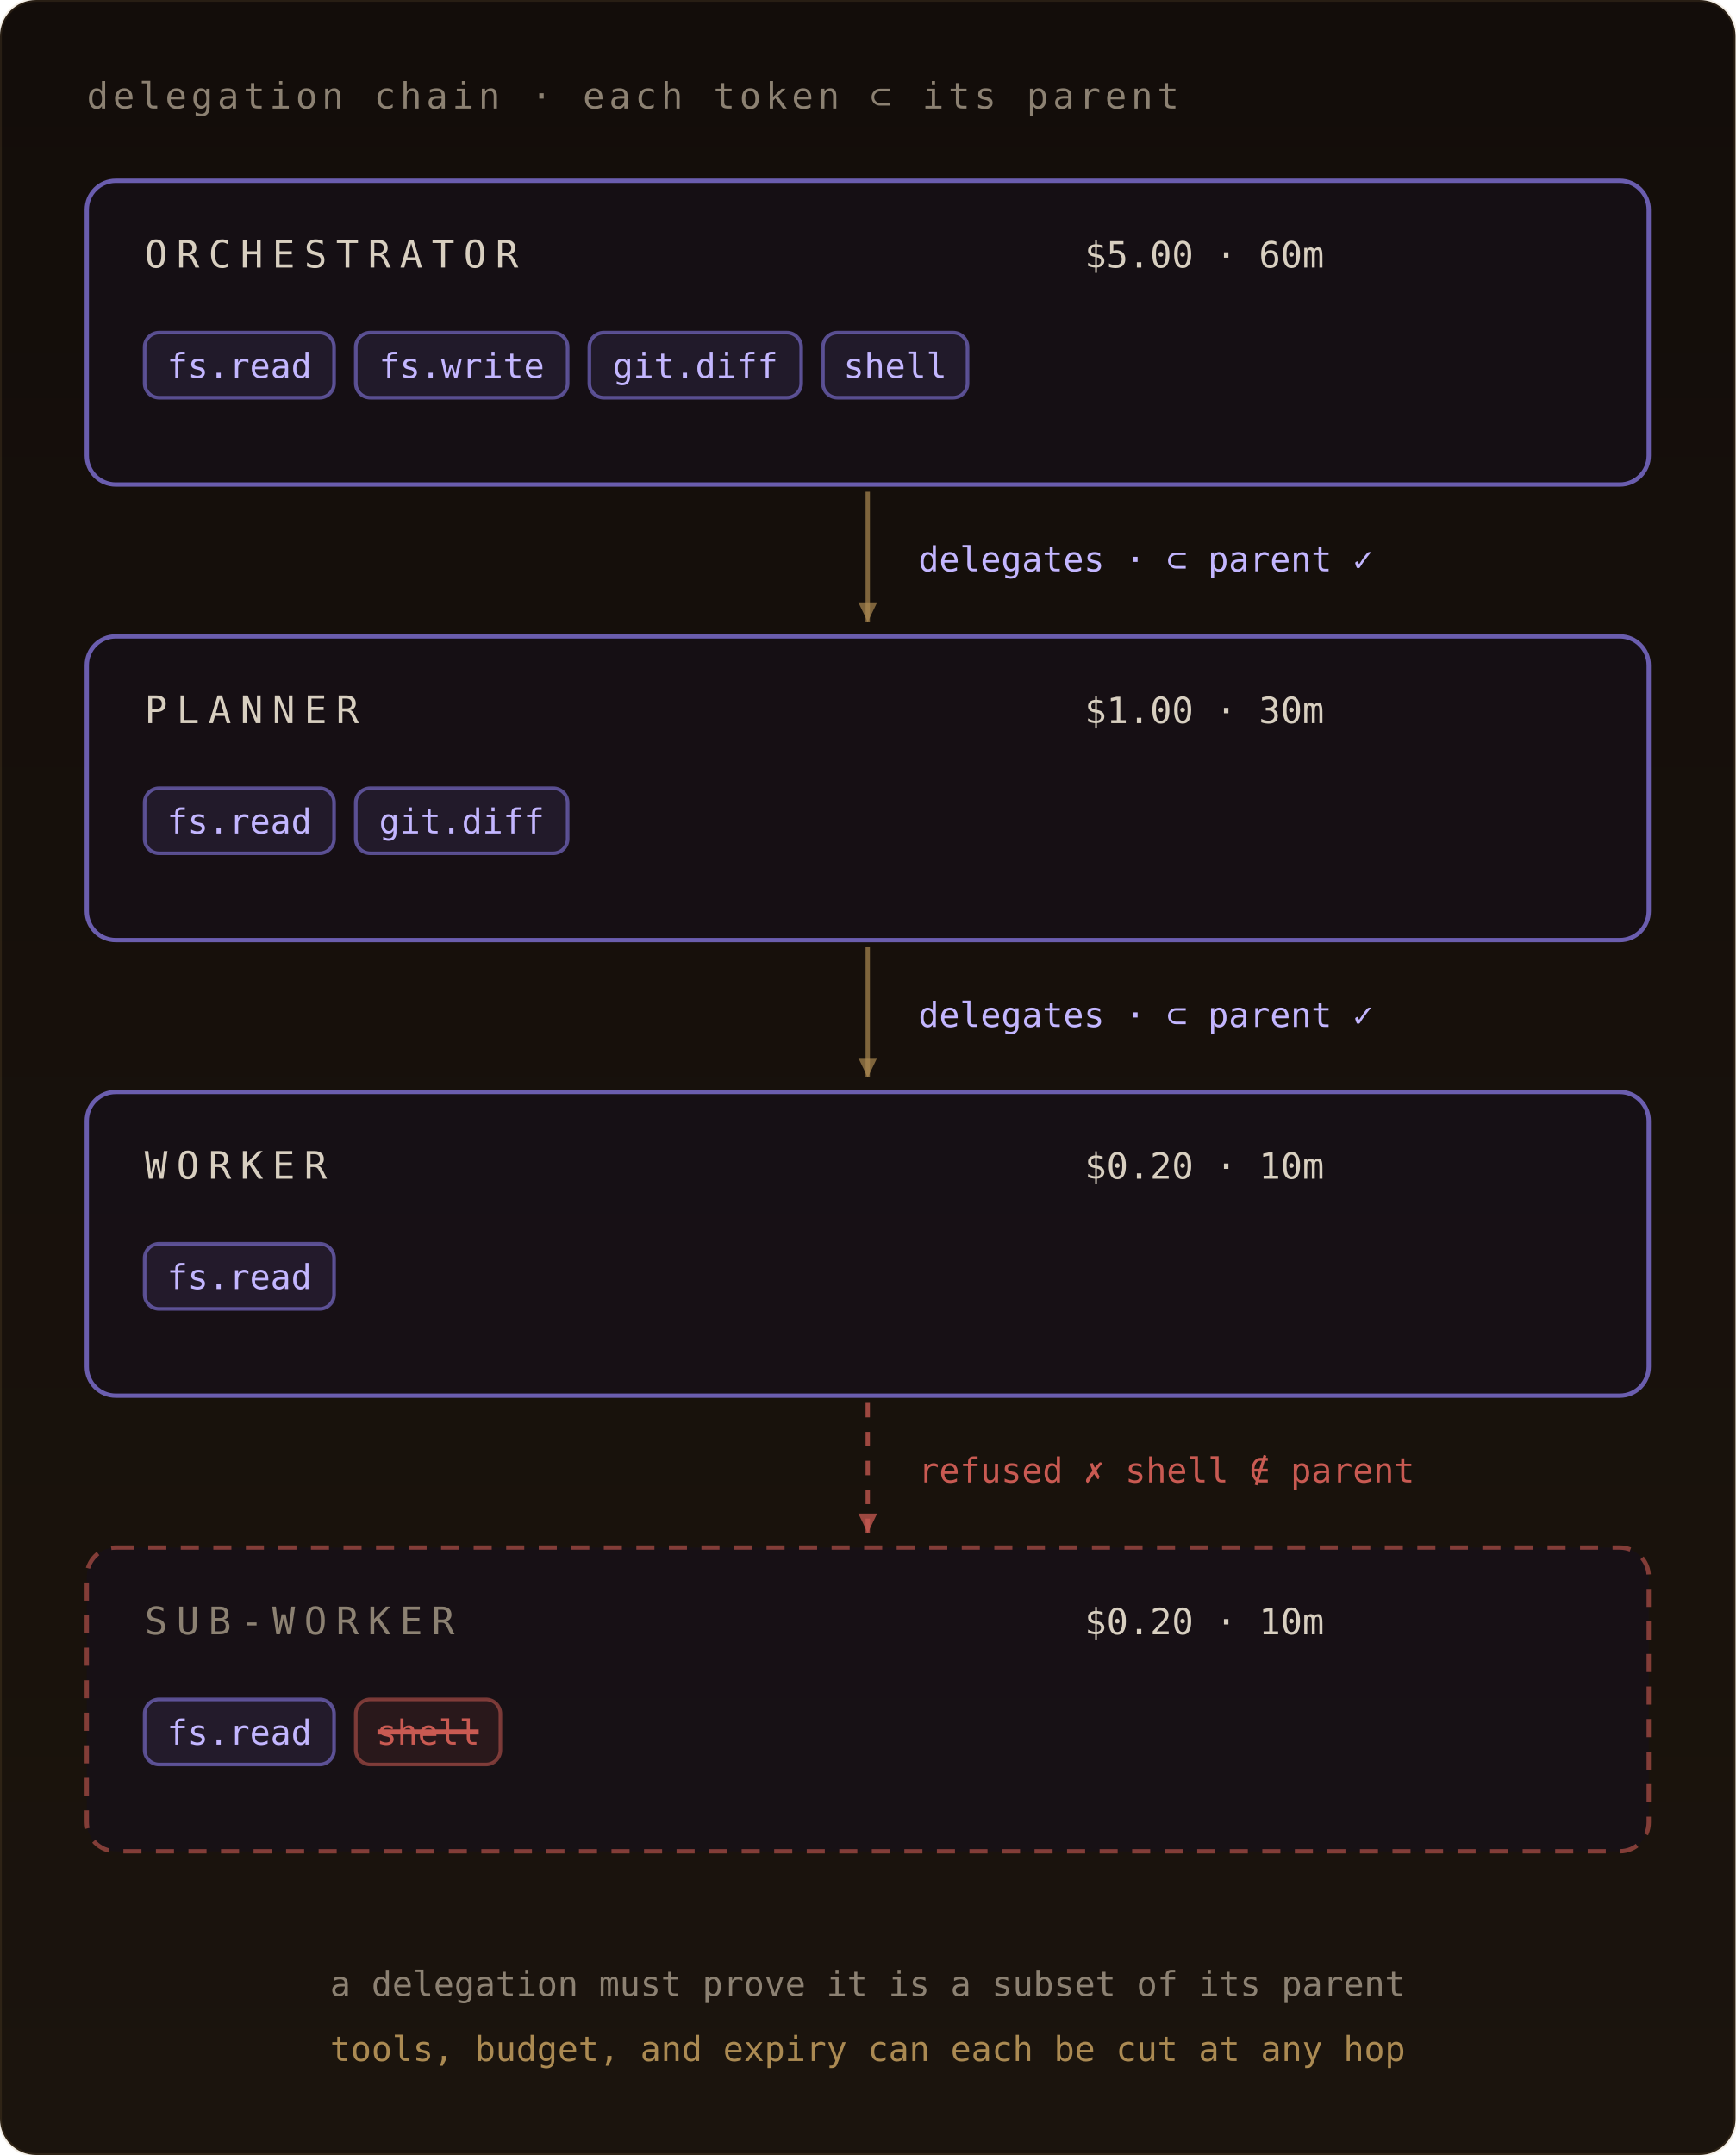
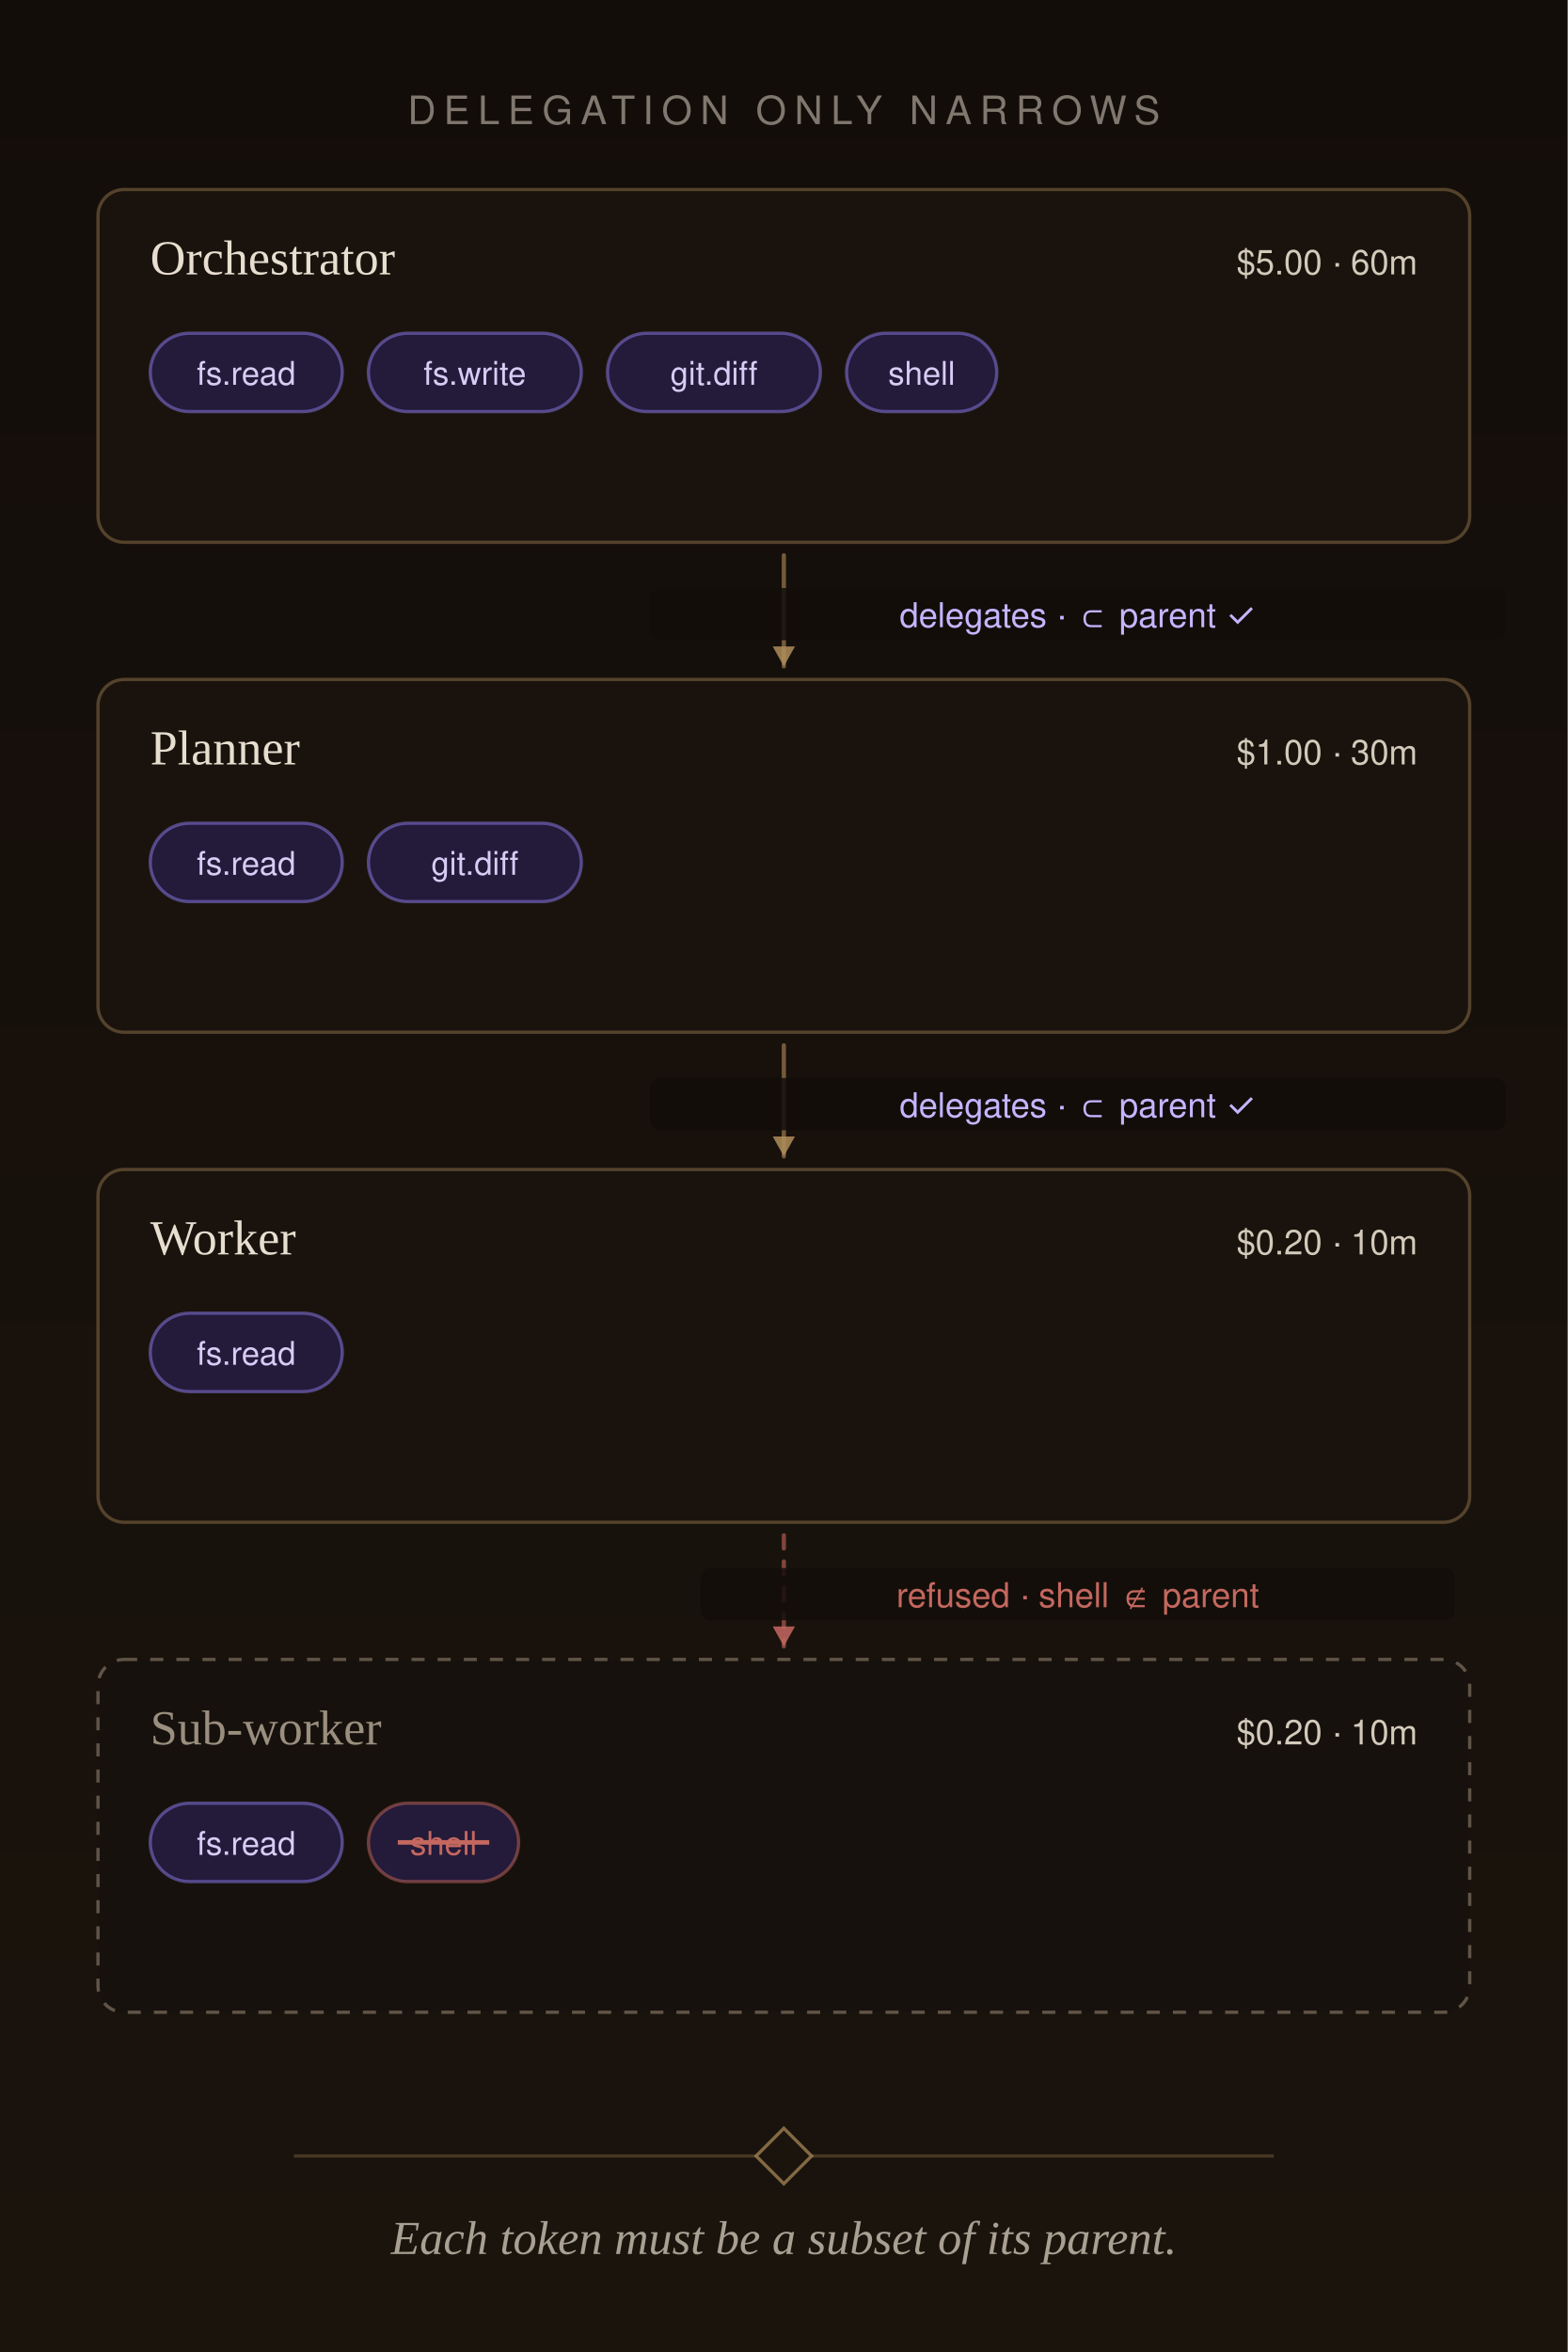
- <svg xmlns="http://www.w3.org/2000/svg" viewBox="0 0 480 596" width="480" height="596" role="img" aria-label="Delegation in Chio only narrows, stacked for small screens.">
+ <svg xmlns="http://www.w3.org/2000/svg" viewBox="0 0 480 720" width="480" height="720" role="img" aria-label="Delegation in Chio only narrows, stacked for small screens.">
  <defs>
-     <linearGradient id="atm-bg" x1="0" y1="0" x2="0" y2="1">
+     <linearGradient id="atmbg" x1="0" y1="0" x2="0" y2="1">
      <stop offset="0" stop-color="#130d0a" />
      <stop offset="1" stop-color="#1b140d" />
    </linearGradient>
-     <radialGradient id="atm-glow" cx="50%" cy="50%" r="55%">
-       <stop offset="0" stop-color="#8f7ff2" stop-opacity="0.16" />
-       <stop offset="0.5" stop-color="#8f7ff2" stop-opacity="0.04" />
+     <radialGradient id="atmglow" cx="50%" cy="50%" r="50%">
+       <stop offset="0" stop-color="#8f7ff2" stop-opacity="0.32" />
+       <stop offset="0.6" stop-color="#8f7ff2" stop-opacity="0.07" />
      <stop offset="1" stop-color="#8f7ff2" stop-opacity="0" />
    </radialGradient>
-     <pattern id="atm-field" width="34" height="34" patternUnits="userSpaceOnUse">
-       <circle cx="6" cy="9" r="0.9" fill="#ab8a52" fill-opacity="0.16" />
-       <circle cx="23" cy="24" r="0.6" fill="#ab8a52" fill-opacity="0.10" />
-     </pattern>
-     <radialGradient id="atm-fade" cx="50%" cy="50%" r="60%">
-       <stop offset="0" stop-color="#fff" stop-opacity="1" />
-       <stop offset="1" stop-color="#fff" stop-opacity="0" />
+     <radialGradient id="atmkglow" cx="50%" cy="50%" r="50%">
+       <stop offset="0" stop-color="#8f7ff2" stop-opacity="0.28" />
+       <stop offset="0.65" stop-color="#8f7ff2" stop-opacity="0.06" />
+       <stop offset="1" stop-color="#8f7ff2" stop-opacity="0" />
    </radialGradient>
-     <mask id="atm-mask">
-       <rect width="480" height="596" fill="url(#atm-fade)" />
-     </mask>
  </defs>
-   <rect width="480" height="596" rx="10" fill="url(#atm-bg)" />
-   <rect width="480" height="596" rx="10" fill="none" stroke="#ab8a52" stroke-opacity="0.14" />
-   <text x="24" y="30" text-anchor="start" font-family="ui-monospace, SFMono-Regular, 'SF Mono', Menlo, Consolas, monospace" font-size="10" letter-spacing="1.2" fill="#8c8172">delegation chain · each token ⊂ its parent</text>
-   <rect x="24" y="50" width="432" height="84" rx="8" fill="#16101c" fill-opacity="0.6" stroke="#8f7ff2" stroke-opacity="0.7" stroke-width="1.2" />
-   <text x="40" y="74" text-anchor="start" font-family="ui-monospace, SFMono-Regular, 'SF Mono', Menlo, Consolas, monospace" font-size="10.5" letter-spacing="2.5" fill="#d8cfc0">ORCHESTRATOR</text>
-   <text x="300" y="74" text-anchor="start" font-family="ui-monospace, SFMono-Regular, 'SF Mono', Menlo, Consolas, monospace" font-size="10" fill="#d8cfc0">$5.00 · 60m</text>
-   <rect x="40" y="92" width="52.4" height="18" rx="4" fill="#8f7ff2" fill-opacity="0.10" stroke="#8f7ff2" stroke-opacity="0.55" stroke-width="1" />
-   <text x="66.2" y="104.5" text-anchor="middle" font-family="ui-monospace, SFMono-Regular, 'SF Mono', Menlo, Consolas, monospace" font-size="9.5" fill="#c3b6ff">fs.read</text>
-   <rect x="98.4" y="92" width="58.6" height="18" rx="4" fill="#8f7ff2" fill-opacity="0.10" stroke="#8f7ff2" stroke-opacity="0.55" stroke-width="1" />
-   <text x="127.7" y="104.5" text-anchor="middle" font-family="ui-monospace, SFMono-Regular, 'SF Mono', Menlo, Consolas, monospace" font-size="9.5" fill="#c3b6ff">fs.write</text>
-   <rect x="163.0" y="92" width="58.6" height="18" rx="4" fill="#8f7ff2" fill-opacity="0.10" stroke="#8f7ff2" stroke-opacity="0.55" stroke-width="1" />
-   <text x="192.3" y="104.5" text-anchor="middle" font-family="ui-monospace, SFMono-Regular, 'SF Mono', Menlo, Consolas, monospace" font-size="9.5" fill="#c3b6ff">git.diff</text>
-   <rect x="227.6" y="92" width="40.0" height="18" rx="4" fill="#8f7ff2" fill-opacity="0.10" stroke="#8f7ff2" stroke-opacity="0.55" stroke-width="1" />
-   <text x="247.6" y="104.5" text-anchor="middle" font-family="ui-monospace, SFMono-Regular, 'SF Mono', Menlo, Consolas, monospace" font-size="9.5" fill="#c3b6ff">shell</text>
-   <rect x="24" y="176" width="432" height="84" rx="8" fill="#16101c" fill-opacity="0.6" stroke="#8f7ff2" stroke-opacity="0.7" stroke-width="1.2" />
-   <text x="40" y="200" text-anchor="start" font-family="ui-monospace, SFMono-Regular, 'SF Mono', Menlo, Consolas, monospace" font-size="10.5" letter-spacing="2.5" fill="#d8cfc0">PLANNER</text>
-   <text x="300" y="200" text-anchor="start" font-family="ui-monospace, SFMono-Regular, 'SF Mono', Menlo, Consolas, monospace" font-size="10" fill="#d8cfc0">$1.00 · 30m</text>
-   <rect x="40" y="218" width="52.4" height="18" rx="4" fill="#8f7ff2" fill-opacity="0.10" stroke="#8f7ff2" stroke-opacity="0.55" stroke-width="1" />
-   <text x="66.2" y="230.5" text-anchor="middle" font-family="ui-monospace, SFMono-Regular, 'SF Mono', Menlo, Consolas, monospace" font-size="9.5" fill="#c3b6ff">fs.read</text>
-   <rect x="98.4" y="218" width="58.6" height="18" rx="4" fill="#8f7ff2" fill-opacity="0.10" stroke="#8f7ff2" stroke-opacity="0.55" stroke-width="1" />
-   <text x="127.7" y="230.5" text-anchor="middle" font-family="ui-monospace, SFMono-Regular, 'SF Mono', Menlo, Consolas, monospace" font-size="9.5" fill="#c3b6ff">git.diff</text>
-   <rect x="24" y="302" width="432" height="84" rx="8" fill="#16101c" fill-opacity="0.6" stroke="#8f7ff2" stroke-opacity="0.7" stroke-width="1.2" />
-   <text x="40" y="326" text-anchor="start" font-family="ui-monospace, SFMono-Regular, 'SF Mono', Menlo, Consolas, monospace" font-size="10.5" letter-spacing="2.5" fill="#d8cfc0">WORKER</text>
-   <text x="300" y="326" text-anchor="start" font-family="ui-monospace, SFMono-Regular, 'SF Mono', Menlo, Consolas, monospace" font-size="10" fill="#d8cfc0">$0.20 · 10m</text>
-   <rect x="40" y="344" width="52.4" height="18" rx="4" fill="#8f7ff2" fill-opacity="0.10" stroke="#8f7ff2" stroke-opacity="0.55" stroke-width="1" />
-   <text x="66.2" y="356.5" text-anchor="middle" font-family="ui-monospace, SFMono-Regular, 'SF Mono', Menlo, Consolas, monospace" font-size="9.5" fill="#c3b6ff">fs.read</text>
-   <rect x="24" y="428" width="432" height="84" rx="8" fill="#16101c" fill-opacity="0.6" stroke="#c95a52" stroke-opacity="0.6" stroke-width="1.2" stroke-dasharray="5 4" />
-   <text x="40" y="452" text-anchor="start" font-family="ui-monospace, SFMono-Regular, 'SF Mono', Menlo, Consolas, monospace" font-size="10.5" letter-spacing="2.5" fill="#8c8172">SUB-WORKER</text>
-   <text x="300" y="452" text-anchor="start" font-family="ui-monospace, SFMono-Regular, 'SF Mono', Menlo, Consolas, monospace" font-size="10" fill="#d8cfc0">$0.20 · 10m</text>
-   <rect x="40" y="470" width="52.4" height="18" rx="4" fill="#8f7ff2" fill-opacity="0.10" stroke="#8f7ff2" stroke-opacity="0.55" stroke-width="1" />
-   <text x="66.2" y="482.5" text-anchor="middle" font-family="ui-monospace, SFMono-Regular, 'SF Mono', Menlo, Consolas, monospace" font-size="9.5" fill="#c3b6ff">fs.read</text>
-   <rect x="98.4" y="470" width="40.0" height="18" rx="4" fill="#c95a52" fill-opacity="0.10" stroke="#c95a52" stroke-opacity="0.55" stroke-width="1" />
-   <text x="118.4" y="482.5" text-anchor="middle" font-family="ui-monospace, SFMono-Regular, 'SF Mono', Menlo, Consolas, monospace" font-size="9.5" fill="#c95a52">shell</text>
-   <line x1="104.4" y1="479" x2="132.4" y2="479" stroke="#c95a52" stroke-width="1.4" />
-   <line x1="240" y1="136" x2="240" y2="172" stroke="#ab8a52" stroke-opacity="0.7" stroke-width="1.2" />
-   <path d="M240 172 L237.4 166.6 L242.6 166.6 Z" fill="#ab8a52" fill-opacity="0.7" />
-   <text x="254" y="158" text-anchor="start" font-family="ui-monospace, SFMono-Regular, 'SF Mono', Menlo, Consolas, monospace" font-size="9.5" fill="#c3b6ff">delegates · ⊂ parent ✓</text>
-   <line x1="240" y1="262" x2="240" y2="298" stroke="#ab8a52" stroke-opacity="0.7" stroke-width="1.2" />
-   <path d="M240 298 L237.4 292.6 L242.6 292.6 Z" fill="#ab8a52" fill-opacity="0.7" />
-   <text x="254" y="284" text-anchor="start" font-family="ui-monospace, SFMono-Regular, 'SF Mono', Menlo, Consolas, monospace" font-size="9.5" fill="#c3b6ff">delegates · ⊂ parent ✓</text>
-   <line x1="240" y1="388" x2="240" y2="424" stroke="#c95a52" stroke-opacity="0.75" stroke-width="1.2" stroke-dasharray="4 4" />
-   <path d="M240 424 L237.4 418.6 L242.6 418.6 Z" fill="#c95a52" fill-opacity="0.75" />
-   <text x="254" y="410" text-anchor="start" font-family="ui-monospace, SFMono-Regular, 'SF Mono', Menlo, Consolas, monospace" font-size="9.5" fill="#c95a52">refused ✗ shell ∉ parent</text>
-   <text x="240" y="552" text-anchor="middle" font-family="ui-monospace, SFMono-Regular, 'SF Mono', Menlo, Consolas, monospace" font-size="9.5" fill="#8c8172">a delegation must prove it is a subset of its parent</text>
-   <text x="240" y="570" text-anchor="middle" font-family="ui-monospace, SFMono-Regular, 'SF Mono', Menlo, Consolas, monospace" font-size="9.5" fill="#ab8a52">tools, budget, and expiry can each be cut at any hop</text>
+   <rect width="480" height="720" fill="url(#atmbg)" />
+   <text x="240.0" y="38" text-anchor="middle" font-family="-apple-system, 'Segoe UI', Helvetica, Arial, sans-serif" font-size="12" letter-spacing="2.5" fill="#d8cfc0" fill-opacity="0.55">DELEGATION ONLY NARROWS</text>
+   <rect x="30" y="58" width="420" height="108" rx="8" fill="#1a130d" stroke="#b08d5b" stroke-opacity="0.4" />
+   <text x="46" y="84" text-anchor="start" font-family="Georgia, 'Times New Roman', serif" font-size="15" fill="#e7ded0">Orchestrator</text>
+   <text x="434" y="84" text-anchor="end" font-family="-apple-system, 'Segoe UI', Helvetica, Arial, sans-serif" font-size="10.5" fill="#d3cabb">$5.00 · 60m</text>
+   <rect x="46" y="102" width="58.8" height="24" rx="12.0" fill="#241a3a" stroke="#8f7ff2" stroke-opacity="0.5" />
+   <text x="75.4" y="117.8" text-anchor="middle" font-family="-apple-system, 'Segoe UI', Helvetica, Arial, sans-serif" font-size="10" fill="#d7ccf5">fs.read</text>
+   <rect x="112.8" y="102" width="65.2" height="24" rx="12.0" fill="#241a3a" stroke="#8f7ff2" stroke-opacity="0.5" />
+   <text x="145.4" y="117.8" text-anchor="middle" font-family="-apple-system, 'Segoe UI', Helvetica, Arial, sans-serif" font-size="10" fill="#d7ccf5">fs.write</text>
+   <rect x="186.0" y="102" width="65.2" height="24" rx="12.0" fill="#241a3a" stroke="#8f7ff2" stroke-opacity="0.5" />
+   <text x="218.6" y="117.8" text-anchor="middle" font-family="-apple-system, 'Segoe UI', Helvetica, Arial, sans-serif" font-size="10" fill="#d7ccf5">git.diff</text>
+   <rect x="259.2" y="102" width="46.0" height="24" rx="12.0" fill="#241a3a" stroke="#8f7ff2" stroke-opacity="0.5" />
+   <text x="282.2" y="117.8" text-anchor="middle" font-family="-apple-system, 'Segoe UI', Helvetica, Arial, sans-serif" font-size="10" fill="#d7ccf5">shell</text>
+   <path d="M240 170 L240 204" stroke="#b08d5b" stroke-opacity="0.6" stroke-width="1.3" fill="none" stroke-linecap="round" />
+   <path d="M240 204 L236.6 197.9 L243.4 197.9 Z" fill="#b08d5b" fill-opacity="0.85" />
+   <rect x="199.0" y="180" width="262.0" height="16" rx="3" fill="#130d0a" fill-opacity="0.85" />
+   <text x="330" y="192" text-anchor="middle" font-family="-apple-system, 'Segoe UI', Helvetica, Arial, sans-serif" font-size="10.5" fill="#c3b6ff">delegates · ⊂ parent ✓</text>
+   <rect x="30" y="208" width="420" height="108" rx="8" fill="#1a130d" stroke="#b08d5b" stroke-opacity="0.4" />
+   <text x="46" y="234" text-anchor="start" font-family="Georgia, 'Times New Roman', serif" font-size="15" fill="#e7ded0">Planner</text>
+   <text x="434" y="234" text-anchor="end" font-family="-apple-system, 'Segoe UI', Helvetica, Arial, sans-serif" font-size="10.5" fill="#d3cabb">$1.00 · 30m</text>
+   <rect x="46" y="252" width="58.8" height="24" rx="12.0" fill="#241a3a" stroke="#8f7ff2" stroke-opacity="0.5" />
+   <text x="75.4" y="267.8" text-anchor="middle" font-family="-apple-system, 'Segoe UI', Helvetica, Arial, sans-serif" font-size="10" fill="#d7ccf5">fs.read</text>
+   <rect x="112.8" y="252" width="65.2" height="24" rx="12.0" fill="#241a3a" stroke="#8f7ff2" stroke-opacity="0.5" />
+   <text x="145.4" y="267.8" text-anchor="middle" font-family="-apple-system, 'Segoe UI', Helvetica, Arial, sans-serif" font-size="10" fill="#d7ccf5">git.diff</text>
+   <path d="M240 320 L240 354" stroke="#b08d5b" stroke-opacity="0.6" stroke-width="1.3" fill="none" stroke-linecap="round" />
+   <path d="M240 354 L236.6 347.9 L243.4 347.9 Z" fill="#b08d5b" fill-opacity="0.85" />
+   <rect x="199.0" y="330" width="262.0" height="16" rx="3" fill="#130d0a" fill-opacity="0.85" />
+   <text x="330" y="342" text-anchor="middle" font-family="-apple-system, 'Segoe UI', Helvetica, Arial, sans-serif" font-size="10.5" fill="#c3b6ff">delegates · ⊂ parent ✓</text>
+   <rect x="30" y="358" width="420" height="108" rx="8" fill="#1a130d" stroke="#b08d5b" stroke-opacity="0.4" />
+   <text x="46" y="384" text-anchor="start" font-family="Georgia, 'Times New Roman', serif" font-size="15" fill="#e7ded0">Worker</text>
+   <text x="434" y="384" text-anchor="end" font-family="-apple-system, 'Segoe UI', Helvetica, Arial, sans-serif" font-size="10.5" fill="#d3cabb">$0.20 · 10m</text>
+   <rect x="46" y="402" width="58.8" height="24" rx="12.0" fill="#241a3a" stroke="#8f7ff2" stroke-opacity="0.5" />
+   <text x="75.4" y="417.8" text-anchor="middle" font-family="-apple-system, 'Segoe UI', Helvetica, Arial, sans-serif" font-size="10" fill="#d7ccf5">fs.read</text>
+   <path d="M240 470 L240 504" stroke="#c4685f" stroke-opacity="0.6" stroke-width="1.3" fill="none" stroke-linecap="round" stroke-dasharray="4 4" />
+   <path d="M240 504 L236.6 497.9 L243.4 497.9 Z" fill="#c4685f" fill-opacity="0.85" />
+   <rect x="214.5" y="480" width="231.0" height="16" rx="3" fill="#130d0a" fill-opacity="0.85" />
+   <text x="330" y="492" text-anchor="middle" font-family="-apple-system, 'Segoe UI', Helvetica, Arial, sans-serif" font-size="10.5" fill="#c4685f">refused · shell ∉ parent</text>
+   <rect x="30" y="508" width="420" height="108" rx="8" fill="#17110d" stroke="#9a8b76" stroke-opacity="0.55" stroke-dasharray="4 4" />
+   <text x="46" y="534" text-anchor="start" font-family="Georgia, 'Times New Roman', serif" font-size="15" fill="#9a8f7e">Sub-worker</text>
+   <text x="434" y="534" text-anchor="end" font-family="-apple-system, 'Segoe UI', Helvetica, Arial, sans-serif" font-size="10.5" fill="#d3cabb">$0.20 · 10m</text>
+   <rect x="46" y="552" width="58.8" height="24" rx="12.0" fill="#241a3a" stroke="#8f7ff2" stroke-opacity="0.5" />
+   <text x="75.4" y="567.8" text-anchor="middle" font-family="-apple-system, 'Segoe UI', Helvetica, Arial, sans-serif" font-size="10" fill="#d7ccf5">fs.read</text>
+   <rect x="112.8" y="552" width="46.0" height="24" rx="12.0" fill="#241a3a" stroke="#c4685f" stroke-opacity="0.5" />
+   <text x="135.8" y="567.8" text-anchor="middle" font-family="-apple-system, 'Segoe UI', Helvetica, Arial, sans-serif" font-size="10" fill="#c4685f">shell</text>
+   <path d="M121.8 564.0 H149.8" stroke="#c4685f" stroke-width="1.4" />
+   <path d="M90.0 660 H390.0" stroke="#b08d5b" stroke-opacity="0.3" stroke-width="1" />
+   <rect x="234.0" y="654" width="12" height="12" transform="rotate(45 240.0 660)" fill="#1b140d" stroke="#b08d5b" stroke-opacity="0.7" />
+   <text x="240.0" y="690" text-anchor="middle" font-family="Georgia, 'Times New Roman', serif" font-size="14.5" font-style="italic" fill="#d8cfc0" fill-opacity="0.75">Each token must be a subset of its parent.</text>
</svg>
